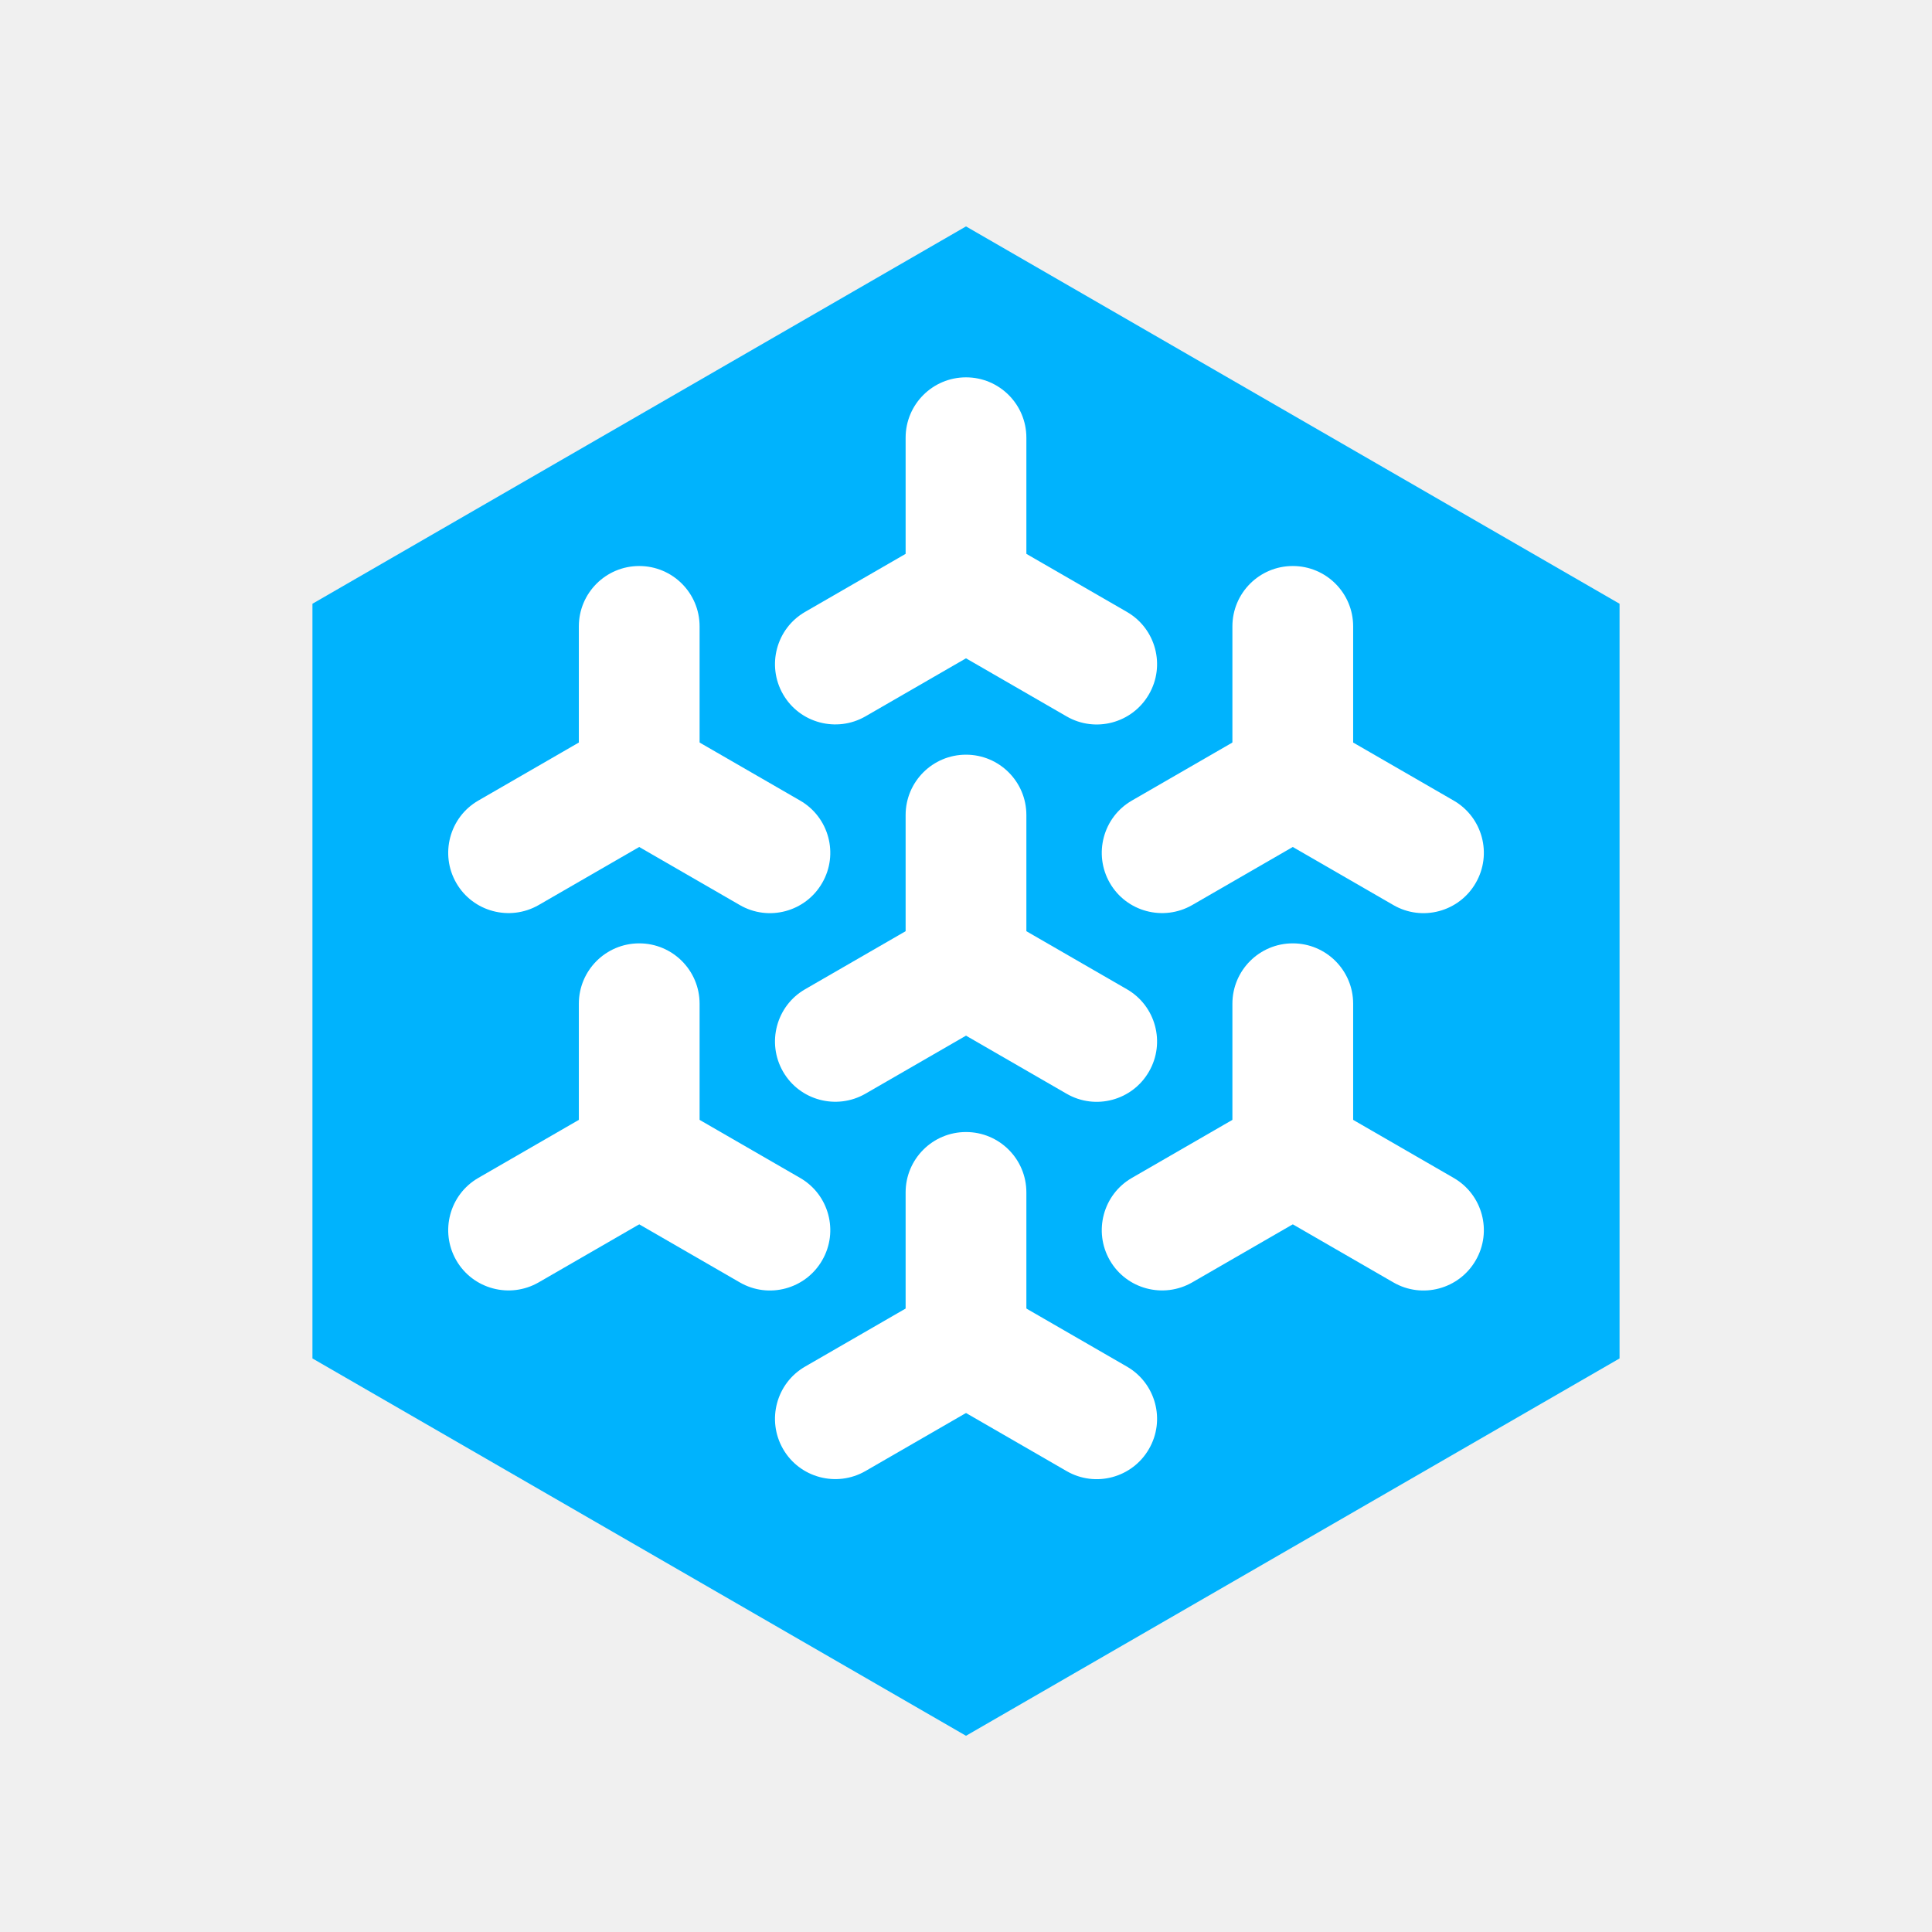
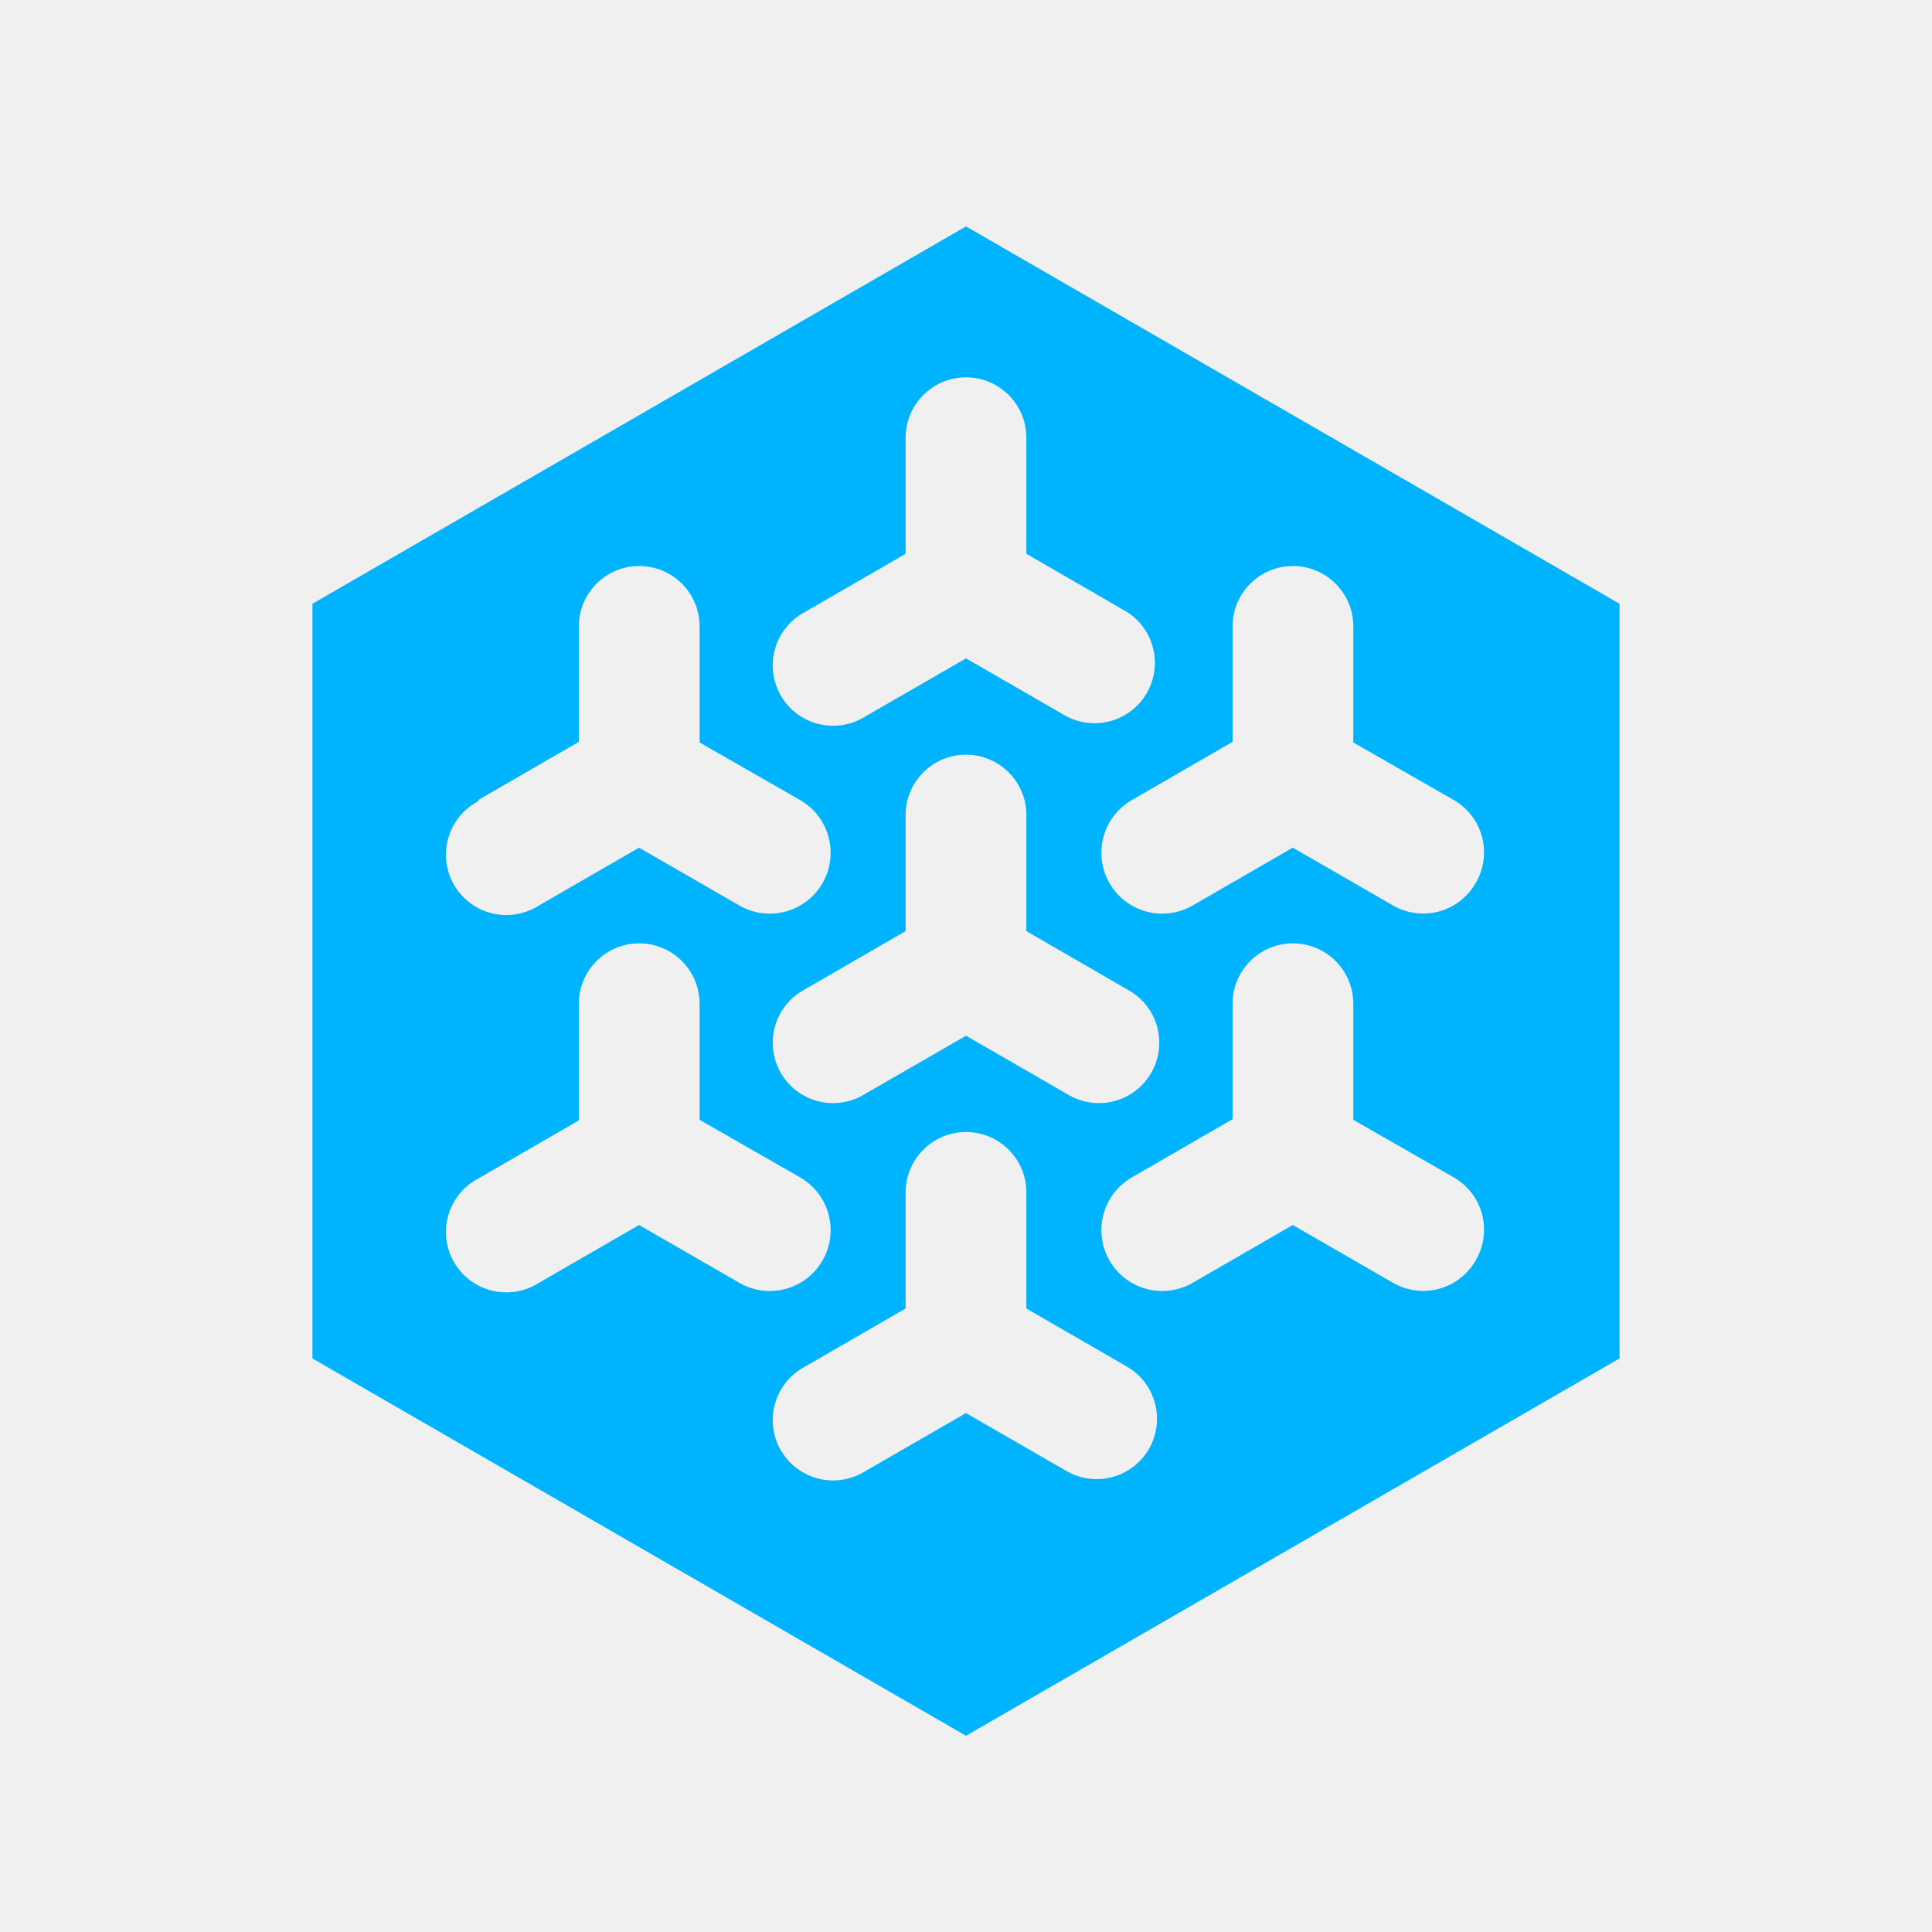
- <svg xmlns="http://www.w3.org/2000/svg" version="1.1" id="Layer_1" x="0px" y="0px" viewBox="0 0 128 128" style="enable-background:new 0 0 128 128;" xml:space="preserve">
-   <style type="text/css">
- 	.st0{fill:#00B3FD;}
- 	.st1{fill:#FFFFFF;}
- </style>
-   <g>
-     <polygon class="st0" points="64,15 20.7,40 20.7,90 64,115 107.3,90 107.3,40  " />
-     <g>
-       <g>
-         <path class="st1" d="M64,68L64,68c-2.21,0-4-1.79-4-4V54c0-2.21,1.79-4,4-4h0c2.21,0,4,1.79,4,4v10C68,66.21,66.21,68,64,68z" />
-       </g>
-       <g>
-         <path class="st1" d="M67.46,62L67.46,62c1.1,1.91,0.45,4.36-1.46,5.46l-8.66,5c-1.91,1.1-4.36,0.45-5.46-1.46h0     c-1.1-1.91-0.45-4.36,1.46-5.46l8.66-5C63.91,59.43,66.36,60.09,67.46,62z" />
-       </g>
-       <g>
-         <path class="st1" d="M60.54,62L60.54,62c1.1-1.91,3.55-2.57,5.46-1.46l8.66,5c1.91,1.1,2.57,3.55,1.46,5.46h0     c-1.1,1.91-3.55,2.57-5.46,1.46l-8.66-5C60.09,66.36,59.43,63.91,60.54,62z" />
-       </g>
-       <path class="st1" d="M64,64" />
-     </g>
-     <g>
-       <g>
-         <path class="st1" d="M64,93L64,93c-2.21,0-4-1.79-4-4V79c0-2.21,1.79-4,4-4h0c2.21,0,4,1.79,4,4v10C68,91.21,66.21,93,64,93z" />
-       </g>
-       <g>
-         <path class="st1" d="M67.46,87L67.46,87c1.1,1.91,0.45,4.36-1.46,5.46l-8.66,5c-1.91,1.1-4.36,0.45-5.46-1.46h0     c-1.1-1.91-0.45-4.36,1.46-5.46l8.66-5C63.91,84.43,66.36,85.09,67.46,87z" />
-       </g>
-       <g>
-         <path class="st1" d="M60.54,87L60.54,87c1.1-1.91,3.55-2.57,5.46-1.46l8.66,5c1.91,1.1,2.57,3.55,1.46,5.46h0     c-1.1,1.91-3.55,2.57-5.46,1.46l-8.66-5C60.09,91.36,59.43,88.91,60.54,87z" />
-       </g>
-       <path class="st1" d="M64,89" />
-     </g>
-     <g>
-       <g>
-         <path class="st1" d="M89.11,74.5L89.11,74.5c1.1,1.91,0.45,4.36-1.46,5.46l-8.66,5c-1.91,1.1-4.36,0.45-5.46-1.46h0     c-1.1-1.91-0.45-4.36,1.46-5.46l8.66-5C85.56,71.93,88.01,72.59,89.11,74.5z" />
-       </g>
-       <g>
-         <path class="st1" d="M82.19,74.5L82.19,74.5c1.1-1.91,3.55-2.57,5.46-1.46l8.66,5c1.91,1.1,2.57,3.55,1.46,5.46h0     c-1.1,1.91-3.55,2.57-5.46,1.46l-8.66-5C81.74,78.86,81.08,76.41,82.19,74.5z" />
-       </g>
-       <g>
-         <path class="st1" d="M85.65,80.5L85.65,80.5c-2.21,0-4-1.79-4-4v-10c0-2.21,1.79-4,4-4h0c2.21,0,4,1.79,4,4v10     C89.65,78.71,87.86,80.5,85.65,80.5z" />
-       </g>
-       <path class="st1" d="M85.65,76.5" />
-     </g>
-     <g>
-       <g>
-         <path class="st1" d="M89.11,49.5L89.11,49.5c1.1,1.91,0.45,4.36-1.46,5.46l-8.66,5c-1.91,1.1-4.36,0.45-5.46-1.46l0,0     c-1.1-1.91-0.45-4.36,1.46-5.46l8.66-5C85.56,46.93,88.01,47.59,89.11,49.5z" />
-       </g>
-       <g>
-         <path class="st1" d="M82.19,49.5L82.19,49.5c1.1-1.91,3.55-2.57,5.46-1.46l8.66,5c1.91,1.1,2.57,3.55,1.46,5.46l0,0     c-1.1,1.91-3.55,2.57-5.46,1.46l-8.66-5C81.74,53.86,81.08,51.41,82.19,49.5z" />
-       </g>
-       <g>
-         <path class="st1" d="M85.65,55.5L85.65,55.5c-2.21,0-4-1.79-4-4v-10c0-2.21,1.79-4,4-4h0c2.21,0,4,1.79,4,4v10     C89.65,53.71,87.86,55.5,85.65,55.5z" />
-       </g>
-       <path class="st1" d="M85.65,51.5" />
-     </g>
-     <g>
-       <g>
-         <path class="st1" d="M60.54,37L60.54,37c1.1-1.91,3.55-2.57,5.46-1.46l8.66,5c1.91,1.1,2.57,3.55,1.46,5.46l0,0     c-1.1,1.91-3.55,2.57-5.46,1.46l-8.66-5C60.09,41.36,59.43,38.91,60.54,37z" />
-       </g>
-       <g>
-         <path class="st1" d="M64,43L64,43c-2.21,0-4-1.79-4-4V29c0-2.21,1.79-4,4-4h0c2.21,0,4,1.79,4,4v10C68,41.21,66.21,43,64,43z" />
-       </g>
-       <g>
-         <path class="st1" d="M67.46,37L67.46,37c1.1,1.91,0.45,4.36-1.46,5.46l-8.66,5c-1.91,1.1-4.36,0.45-5.46-1.46l0,0     c-1.1-1.91-0.45-4.36,1.46-5.46l8.66-5C63.91,34.43,66.36,35.09,67.46,37z" />
-       </g>
-       <path class="st1" d="M64,39" />
-     </g>
-     <g>
-       <g>
-         <path class="st1" d="M38.89,49.5L38.89,49.5c1.1-1.91,3.55-2.57,5.46-1.46l8.66,5c1.91,1.1,2.57,3.55,1.46,5.46l0,0     c-1.1,1.91-3.55,2.57-5.46,1.46l-8.66-5C38.44,53.86,37.78,51.41,38.89,49.5z" />
-       </g>
-       <g>
-         <path class="st1" d="M42.35,55.5L42.35,55.5c-2.21,0-4-1.79-4-4v-10c0-2.21,1.79-4,4-4h0c2.21,0,4,1.79,4,4v10     C46.35,53.71,44.56,55.5,42.35,55.5z" />
-       </g>
-       <g>
-         <path class="st1" d="M45.81,49.5L45.81,49.5c1.1,1.91,0.45,4.36-1.46,5.46l-8.66,5c-1.91,1.1-4.36,0.45-5.46-1.46l0,0     c-1.1-1.91-0.45-4.36,1.46-5.46l8.66-5C42.26,46.93,44.71,47.59,45.81,49.5z" />
-       </g>
-       <path class="st1" d="M42.35,51.5" />
-     </g>
-     <g>
-       <g>
-         <path class="st1" d="M42.35,80.5L42.35,80.5c-2.21,0-4-1.79-4-4v-10c0-2.21,1.79-4,4-4h0c2.21,0,4,1.79,4,4v10     C46.35,78.71,44.56,80.5,42.35,80.5z" />
-       </g>
-       <g>
-         <path class="st1" d="M45.81,74.5L45.81,74.5c1.1,1.91,0.45,4.36-1.46,5.46l-8.66,5c-1.91,1.1-4.36,0.45-5.46-1.46h0     c-1.1-1.91-0.45-4.36,1.46-5.46l8.66-5C42.26,71.93,44.71,72.59,45.81,74.5z" />
-       </g>
-       <g>
-         <path class="st1" d="M38.89,74.5L38.89,74.5c1.1-1.91,3.55-2.57,5.46-1.46l8.66,5c1.91,1.1,2.57,3.55,1.46,5.46h0     c-1.1,1.91-3.55,2.57-5.46,1.46l-8.66-5C38.44,78.86,37.78,76.41,38.89,74.5z" />
-       </g>
-       <path class="st1" d="M42.35,76.5" />
-     </g>
-   </g>
+ <svg xmlns="http://www.w3.org/2000/svg" style="fill: #00B3FD;" viewBox="0 0 128 128">
+   <path d="M64,15,20.7,40V90L64,115l43.3-25V40ZM53.34,40.54,60,36.69V29a4,4,0,0,1,8,0v7.69l6.66,3.85a4,4,0,0,1-4,6.92L64,43.62l-6.66,3.84a4,4,0,1,1-4-6.92Zm21.32,25a4,4,0,1,1-4,6.92L64,68.62l-6.66,3.84a4,4,0,1,1-4-6.92L60,61.69V54a4,4,0,0,1,8,0v7.69ZM31.69,53l6.66-3.85V41.5a4,4,0,0,1,8,0v7.69L53,53A4,4,0,0,1,49,60l-6.66-3.84L35.69,60a4,4,0,1,1-4-6.92ZM49,85l-6.66-3.84L35.69,85a4,4,0,1,1-4-6.92l6.66-3.85V66.5a4,4,0,0,1,8,0v7.69L53,78A4,4,0,0,1,49,85ZM76.12,96a4,4,0,0,1-5.46,1.46L64,93.62l-6.66,3.84a4,4,0,1,1-4-6.92L60,86.69V79a4,4,0,0,1,8,0v7.69l6.66,3.85A4,4,0,0,1,76.12,96ZM97.77,83.5A4,4,0,0,1,92.31,85l-6.66-3.84L79,85A4,4,0,1,1,75,78l6.66-3.85V66.5a4,4,0,0,1,8,0v7.69L96.31,78A4,4,0,0,1,97.77,83.5Zm0-25A4,4,0,0,1,92.31,60l-6.66-3.84L79,60A4,4,0,0,1,75,53l6.66-3.85V41.5a4,4,0,0,1,8,0v7.69L96.31,53A4,4,0,0,1,97.77,58.5Z" />
</svg>
